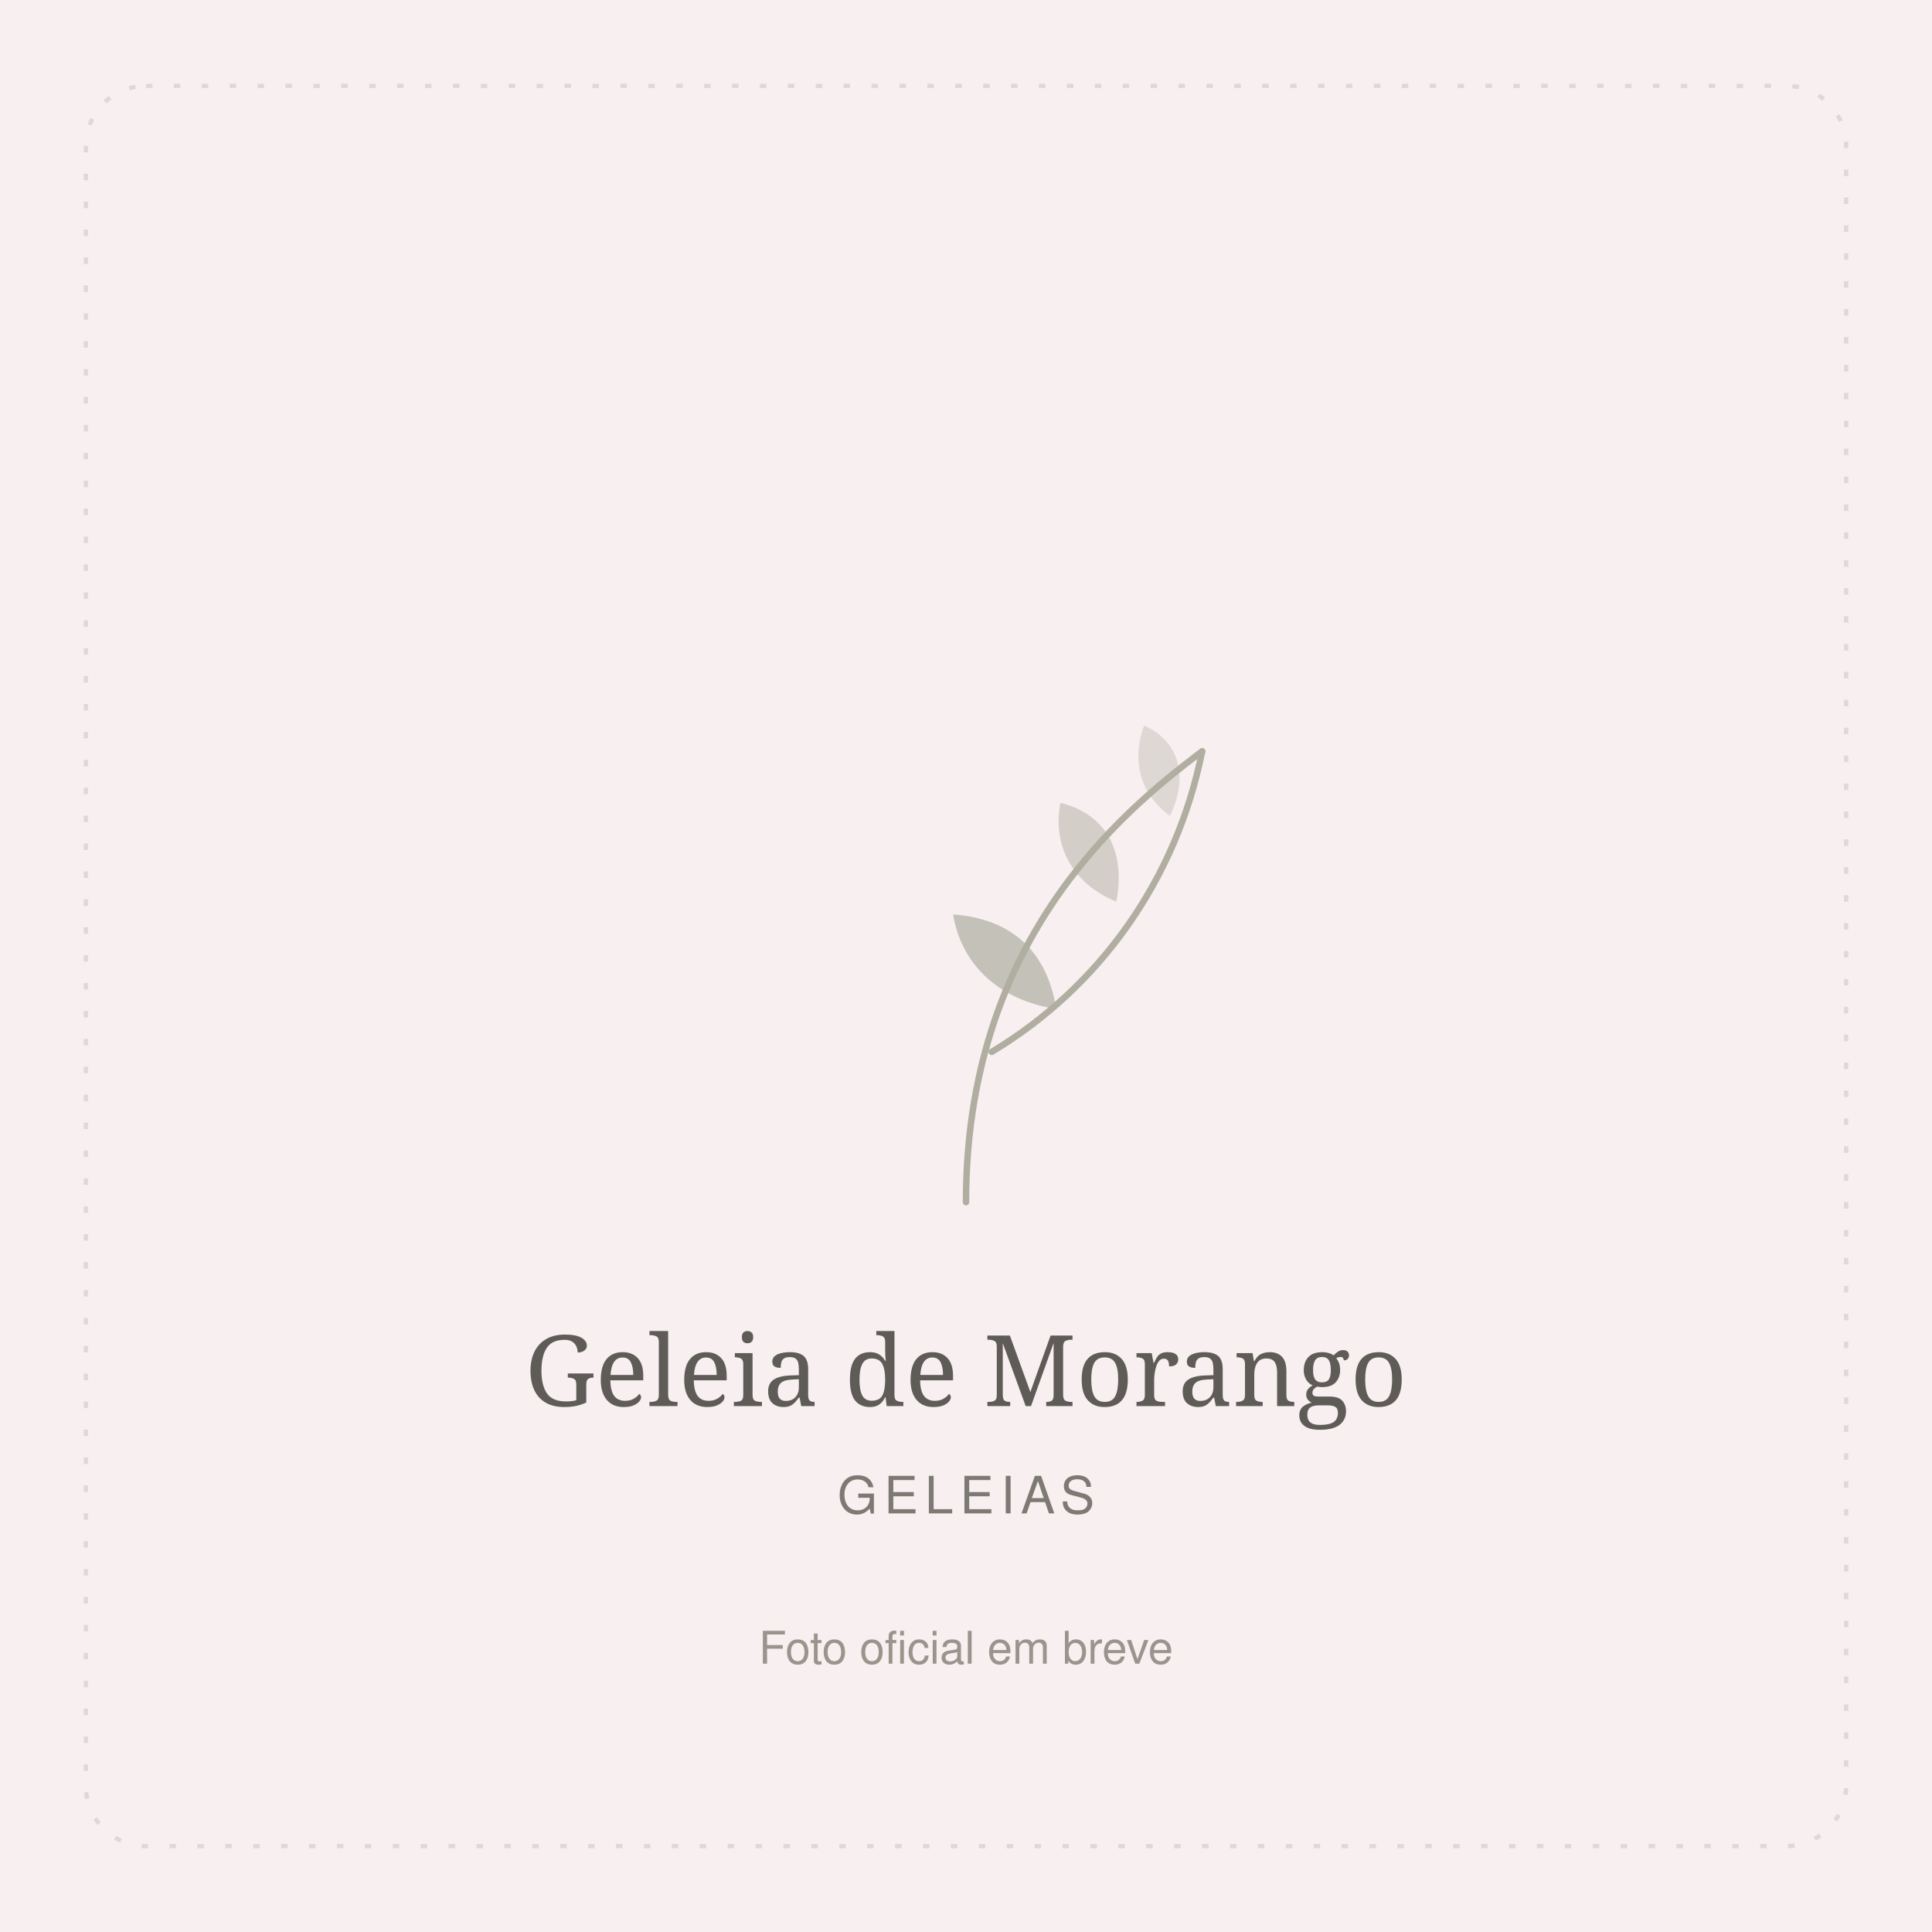
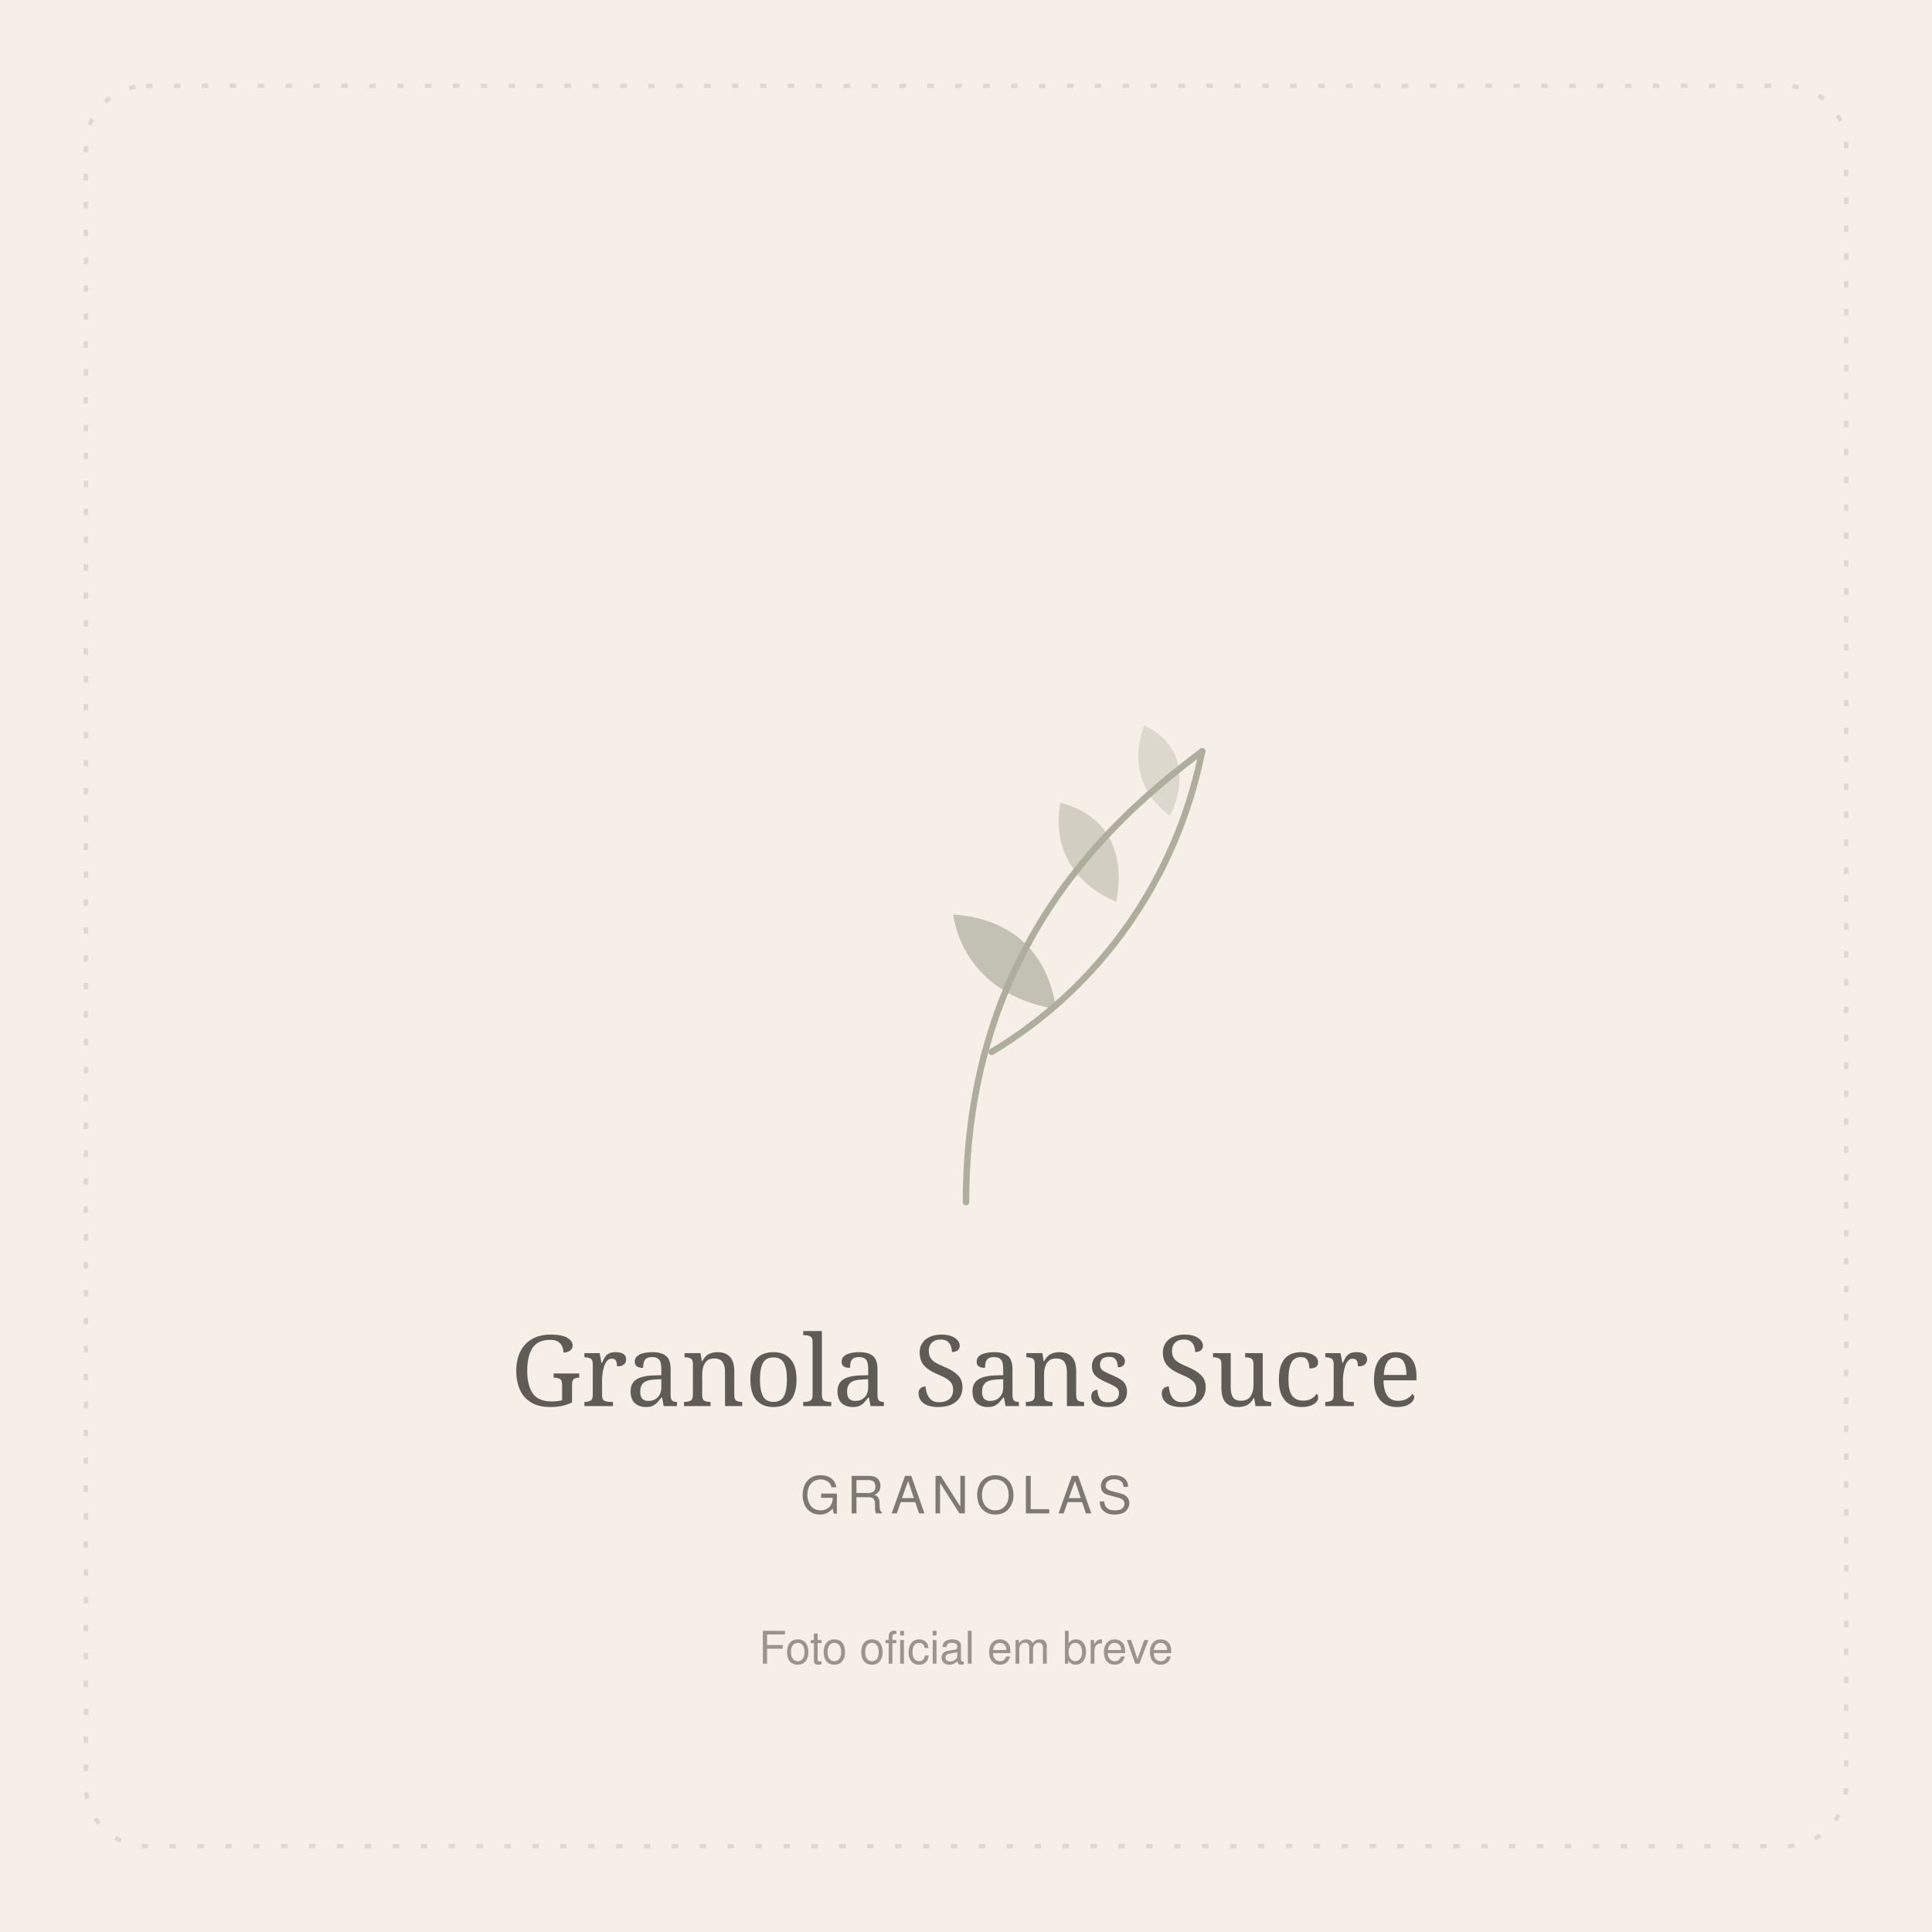
- <svg xmlns="http://www.w3.org/2000/svg" width="900" height="900" viewBox="0 0 900 900" role="img" aria-label="Geleia de Morango — foto oficial em breve">
-   <rect width="900" height="900" fill="#F7EFF0" />
+ <svg xmlns="http://www.w3.org/2000/svg" width="900" height="900" viewBox="0 0 900 900" role="img" aria-label="Granola Sans Sucre — foto oficial em breve">
+   <rect width="900" height="900" fill="#F5EFE8" />
  <rect x="40" y="40" width="820" height="820" rx="28" fill="none" stroke="#5F5B57" stroke-opacity="0.16" stroke-width="2" stroke-dasharray="3 10" />
  <g fill="none" stroke="#74785E" stroke-width="3" stroke-linecap="round" opacity="0.55">
    <path d="M450 560 C 450 440, 520 380, 560 350" />
    <path d="M560 350 C 548 410, 512 460, 462 490" />
    <path d="M492 470 c -26 -4 -44 -20 -48 -44 c 28 2 44 18 48 44 z" fill="#74785E" stroke="none" opacity="0.7" />
    <path d="M520 420 c -20 -8 -30 -26 -26 -46 c 24 6 30 26 26 46 z" fill="#74785E" stroke="none" opacity="0.5" />
    <path d="M545 380 c -14 -10 -18 -26 -12 -42 c 18 8 20 26 12 42 z" fill="#74785E" stroke="none" opacity="0.35" />
  </g>
-   <text x="450" y="655" text-anchor="middle" font-family="Georgia, serif" font-size="46" fill="#5F5B57">Geleia de Morango</text>
-   <text x="450" y="705" text-anchor="middle" font-family="Helvetica, Arial, sans-serif" font-size="24" letter-spacing="3" fill="#7D7A73">GELEIAS</text>
+   <text x="450" y="655" text-anchor="middle" font-family="Georgia, serif" font-size="46" fill="#5F5B57">Granola Sans Sucre</text>
+   <text x="450" y="705" text-anchor="middle" font-family="Helvetica, Arial, sans-serif" font-size="24" letter-spacing="3" fill="#7D7A73">GRANOLAS</text>
  <text x="450" y="775" text-anchor="middle" font-family="Helvetica, Arial, sans-serif" font-size="21" fill="#9a948d">Foto oficial em breve</text>
</svg>
